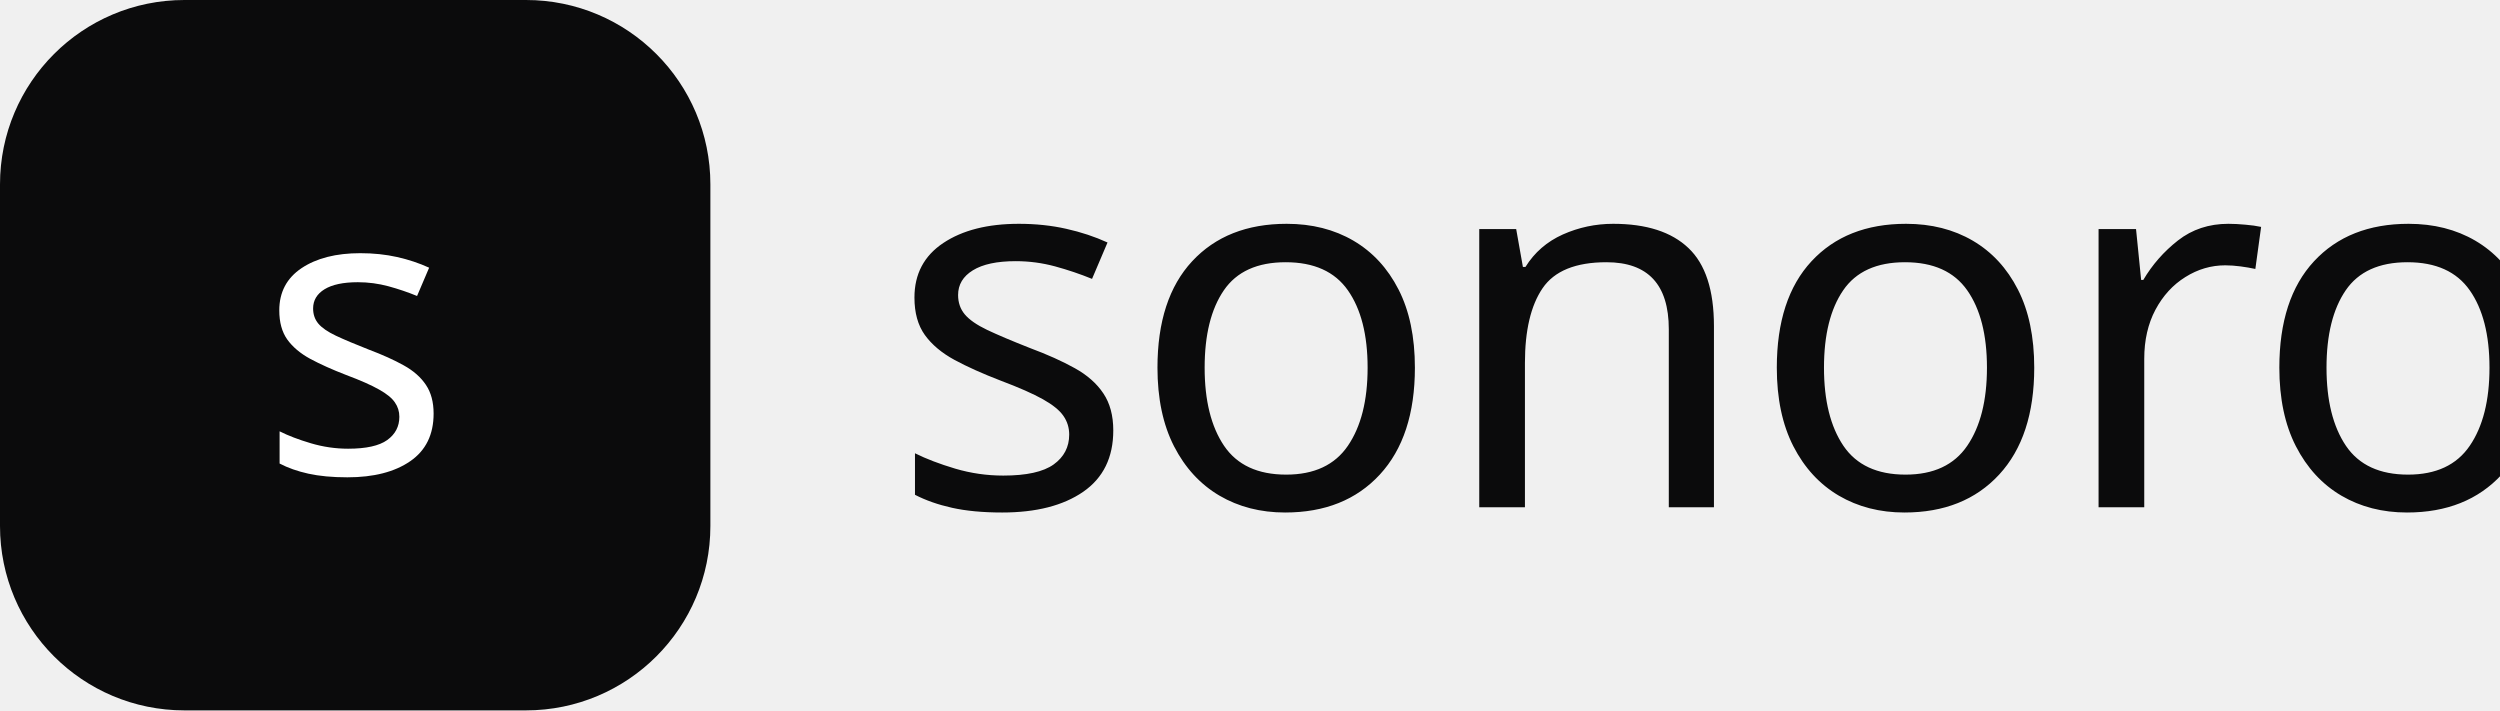
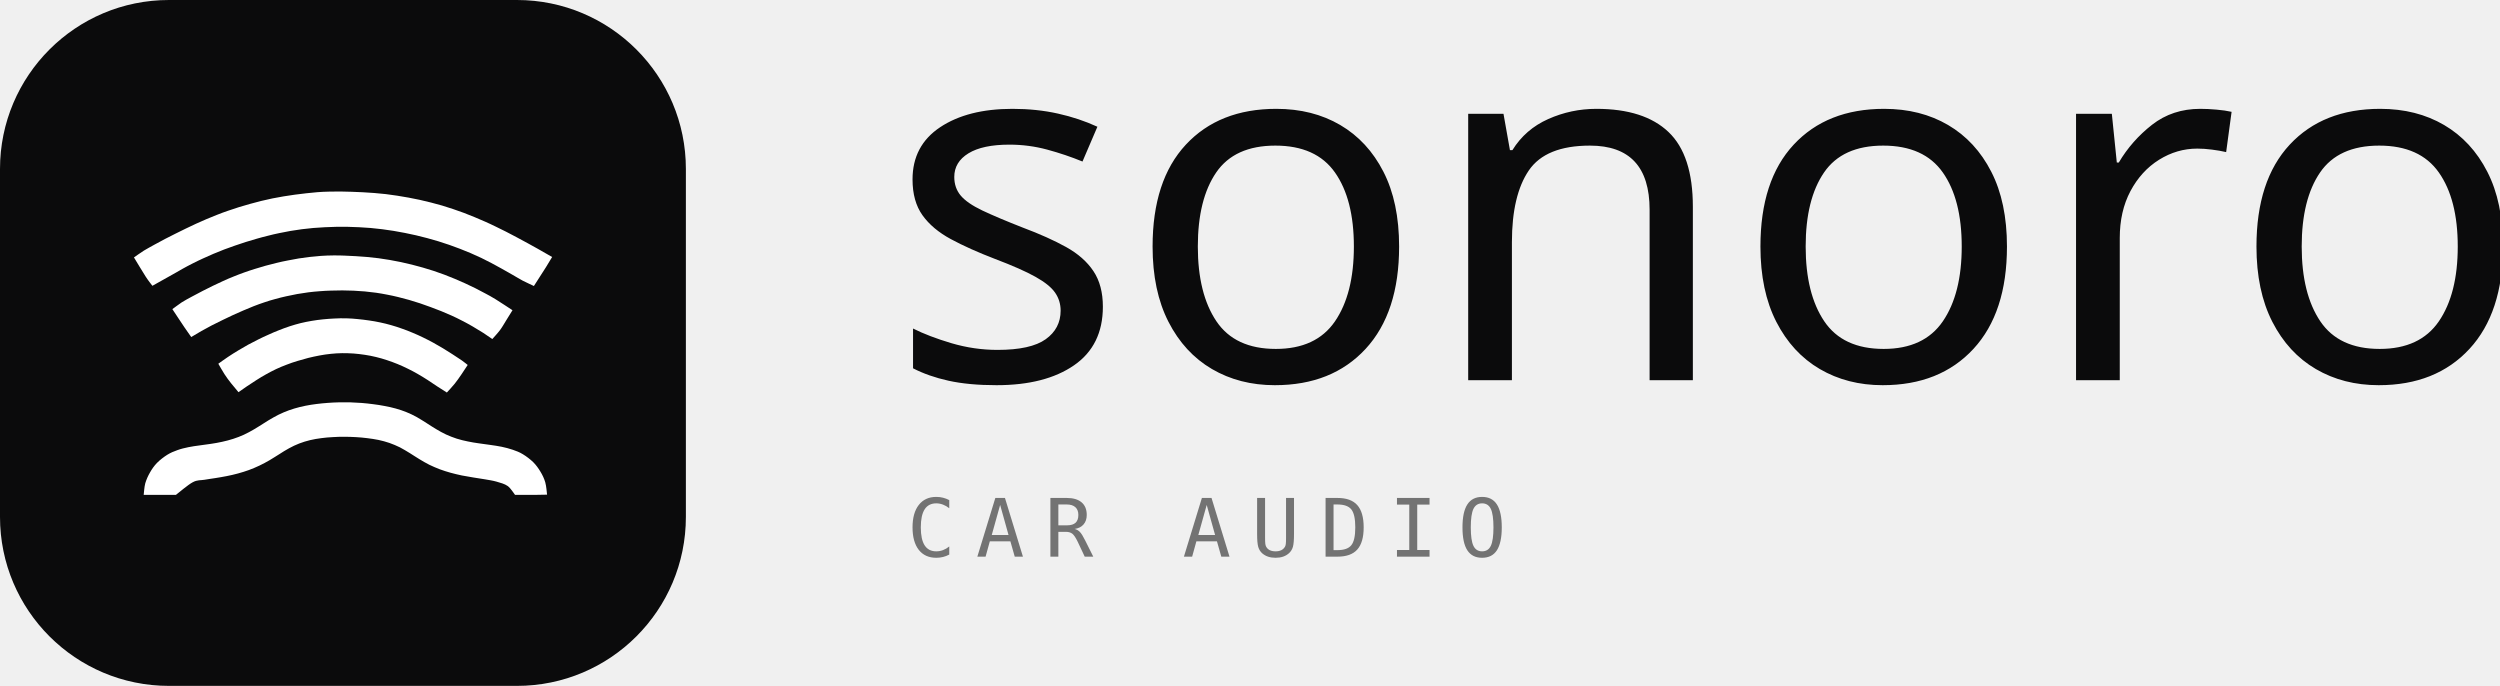
- <svg xmlns="http://www.w3.org/2000/svg" viewBox="0 0 366 104" width="366" height="104">
-   <defs />
-   <rect width="104" height="104" rx="27" fill="#0B0B0C" />
-   <text x="52" y="46.395" dominant-baseline="central" text-anchor="middle" style="font-family:'Bakbak One',sans-serif;font-size:59px" fill="#FFFFFF">s</text>
-   <text x="130" y="44.78" dominant-baseline="central" style="font-family:'Bakbak One',sans-serif;font-size:76px;letter-spacing:-1.14px" fill="#0B0B0C">sonoro</text>
+ <svg xmlns="http://www.w3.org/2000/svg" viewBox="0 0 1006 276" width="1006" height="276">
+   <rect width="276" height="276" rx="68" fill="#0B0B0C" />
+   <g transform="scale(2.76)" fill="#FFFFFF">
+     <path d="M80.5 37.47C80.35 37.72 80.03 38.26 79.59 38.97C79.15 39.67 78.13 41.24 77.84 41.7L77.84 41.7C77.57 41.57 76.74 41.19 76.21 40.92C75.68 40.64 75.2 40.33 74.68 40.04C74.16 39.74 73.62 39.43 73.11 39.15C72.61 38.87 72.15 38.62 71.66 38.36C71.17 38.1 70.67 37.85 70.16 37.6C69.66 37.36 69.15 37.13 68.63 36.91C68.12 36.69 67.6 36.48 67.08 36.28C66.56 36.08 66.03 35.89 65.5 35.7C64.98 35.52 64.44 35.35 63.91 35.18C63.38 35.02 62.84 34.87 62.3 34.72C61.76 34.58 61.21 34.44 60.67 34.31C60.13 34.19 59.58 34.07 59.03 33.96C58.48 33.85 57.93 33.75 57.38 33.66C56.83 33.57 56.27 33.49 55.72 33.42C55.16 33.35 54.61 33.29 54.05 33.24C53.49 33.2 52.94 33.16 52.38 33.13C51.82 33.1 51.26 33.08 50.7 33.07C50.14 33.07 49.58 33.07 49.02 33.07C48.46 33.08 47.9 33.1 47.35 33.13C46.79 33.16 46.23 33.19 45.67 33.24C45.12 33.29 44.56 33.35 44.01 33.42C43.45 33.49 42.9 33.58 42.35 33.67C41.8 33.77 41.25 33.87 40.7 33.99C40.15 34.1 39.61 34.23 39.07 34.37C38.52 34.5 37.98 34.65 37.45 34.8C36.91 34.95 36.37 35.11 35.84 35.28C35.3 35.45 34.77 35.63 34.25 35.81C33.72 35.99 33.19 36.18 32.67 36.38C32.15 36.58 31.63 36.79 31.11 37.01C30.6 37.23 30.09 37.45 29.58 37.69C29.07 37.92 28.56 38.17 28.07 38.42C27.58 38.67 27.11 38.91 26.62 39.19C26.12 39.46 25.84 39.64 25.11 40.05C24.38 40.46 22.7 41.4 22.22 41.67L22.22 41.67C22.06 41.45 21.69 41.02 21.24 40.33C20.79 39.64 19.82 38 19.53 37.53L19.53 37.53C19.77 37.37 20.47 36.86 20.96 36.55C21.46 36.25 21.98 35.97 22.5 35.68C23.02 35.4 23.57 35.1 24.08 34.83C24.59 34.56 25.06 34.32 25.56 34.08C26.05 33.83 26.56 33.58 27.06 33.34C27.57 33.09 28.07 32.85 28.58 32.62C29.09 32.39 29.6 32.16 30.12 31.94C30.63 31.72 31.15 31.51 31.67 31.31C32.19 31.1 32.72 30.91 33.24 30.73C33.77 30.54 34.3 30.37 34.84 30.2C35.37 30.03 35.91 29.88 36.45 29.73C36.98 29.58 37.53 29.43 38.07 29.3C38.61 29.17 39.16 29.05 39.71 28.93C40.25 28.82 40.8 28.72 41.35 28.63C41.9 28.54 42.46 28.46 43.01 28.38C43.56 28.31 44.1 28.24 44.65 28.18C45.19 28.12 45.73 28.06 46.27 28.02C46.82 27.98 47.36 27.95 47.9 27.94C48.45 27.92 49 27.92 49.56 27.92C50.11 27.93 50.67 27.94 51.23 27.96C51.78 27.97 52.34 28 52.9 28.03C53.46 28.06 54.02 28.09 54.58 28.14C55.13 28.18 55.69 28.24 56.25 28.3C56.8 28.37 57.36 28.44 57.91 28.53C58.46 28.61 59.01 28.71 59.56 28.81C60.11 28.91 60.66 29.02 61.21 29.14C61.75 29.26 62.3 29.39 62.84 29.53C63.38 29.67 63.92 29.81 64.46 29.97C64.99 30.13 65.53 30.3 66.06 30.48C66.59 30.66 67.11 30.85 67.64 31.04C68.16 31.24 68.68 31.45 69.2 31.66C69.71 31.87 70.23 32.09 70.74 32.32C71.25 32.55 71.76 32.78 72.26 33.03C72.77 33.27 73.27 33.52 73.76 33.77C74.26 34.02 74.72 34.27 75.25 34.55C75.77 34.82 76.39 35.16 76.92 35.45C77.44 35.73 77.81 35.93 78.4 36.27C79 36.6 80.15 37.27 80.5 37.47Z" />
+     <path d="M74.72 45.23C74.57 45.47 74.12 46.2 73.82 46.68C73.52 47.16 73.26 47.64 72.92 48.1C72.58 48.56 71.97 49.21 71.78 49.43L71.78 49.43C71.56 49.28 70.93 48.84 70.45 48.53C69.97 48.23 69.44 47.9 68.92 47.6C68.4 47.3 67.84 46.99 67.32 46.73C66.81 46.46 66.34 46.24 65.84 46.01C65.34 45.79 64.83 45.57 64.32 45.36C63.81 45.16 63.3 44.96 62.78 44.77C62.27 44.58 61.75 44.39 61.23 44.22C60.71 44.05 60.18 43.88 59.65 43.73C59.13 43.58 58.59 43.44 58.06 43.31C57.53 43.18 56.99 43.06 56.45 42.96C55.91 42.85 55.37 42.76 54.83 42.68C54.28 42.61 53.74 42.54 53.19 42.49C52.64 42.44 52.09 42.41 51.54 42.38C51 42.36 50.45 42.34 49.9 42.34C49.35 42.34 48.8 42.35 48.25 42.37C47.7 42.39 47.15 42.41 46.6 42.46C46.05 42.5 45.51 42.55 44.96 42.62C44.42 42.69 43.87 42.78 43.33 42.87C42.79 42.97 42.25 43.08 41.72 43.2C41.18 43.32 40.65 43.45 40.12 43.6C39.59 43.74 39.06 43.9 38.54 44.08C38.02 44.25 37.51 44.44 36.99 44.64C36.48 44.84 35.97 45.05 35.47 45.27C34.96 45.49 34.46 45.71 33.96 45.94C33.46 46.17 32.99 46.39 32.47 46.65C31.95 46.9 31.36 47.2 30.84 47.46C30.33 47.73 29.87 47.98 29.37 48.26C28.88 48.54 28.13 48.99 27.88 49.14L27.88 49.14C27.73 48.91 27.24 48.24 26.93 47.78C26.62 47.33 26.31 46.85 26.01 46.4C25.7 45.94 25.27 45.29 25.13 45.07L25.13 45.07C25.36 44.91 26.03 44.39 26.5 44.08C26.97 43.78 27.44 43.54 27.95 43.26C28.46 42.99 29.05 42.67 29.56 42.41C30.08 42.14 30.54 41.91 31.04 41.67C31.53 41.43 32.03 41.19 32.53 40.97C33.03 40.74 33.54 40.52 34.05 40.32C34.55 40.11 35.07 39.92 35.59 39.73C36.1 39.55 36.62 39.37 37.15 39.21C37.67 39.04 38.2 38.89 38.73 38.74C39.26 38.6 39.79 38.46 40.33 38.33C40.86 38.2 41.4 38.08 41.94 37.98C42.48 37.87 43.02 37.77 43.56 37.68C44.1 37.6 44.64 37.53 45.18 37.46C45.71 37.4 46.2 37.35 46.77 37.31C47.35 37.27 48.05 37.24 48.63 37.24C49.21 37.23 49.72 37.25 50.26 37.27C50.81 37.29 51.36 37.31 51.91 37.35C52.45 37.38 53 37.42 53.55 37.47C54.1 37.52 54.64 37.58 55.19 37.65C55.73 37.72 56.28 37.81 56.82 37.9C57.36 37.99 57.9 38.1 58.44 38.21C58.98 38.32 59.51 38.45 60.04 38.58C60.58 38.71 61.11 38.86 61.64 39.01C62.16 39.16 62.69 39.32 63.21 39.49C63.73 39.67 64.25 39.85 64.77 40.04C65.28 40.24 65.79 40.44 66.3 40.65C66.81 40.86 67.31 41.08 67.81 41.31C68.31 41.54 68.81 41.78 69.3 42.02C69.79 42.27 70.26 42.51 70.75 42.78C71.25 43.05 71.61 43.23 72.27 43.64C72.93 44.05 74.31 44.96 74.72 45.23Z" />
+     <path d="M68.19 53.21C68.04 53.44 67.58 54.15 67.26 54.61C66.95 55.07 66.64 55.51 66.29 55.95C65.94 56.39 65.34 57.02 65.15 57.23L65.15 57.23C64.92 57.08 64.23 56.66 63.77 56.35C63.3 56.05 62.83 55.71 62.36 55.41C61.89 55.11 61.43 54.82 60.95 54.55C60.47 54.27 59.98 54.01 59.49 53.77C58.99 53.52 58.48 53.29 57.97 53.08C57.46 52.87 56.94 52.68 56.42 52.51C55.89 52.33 55.36 52.18 54.82 52.05C54.28 51.92 53.74 51.81 53.19 51.73C52.64 51.65 52.09 51.58 51.54 51.54C50.99 51.5 50.43 51.49 49.88 51.49C49.33 51.5 48.77 51.53 48.23 51.59C47.68 51.64 47.13 51.73 46.58 51.83C46.04 51.93 45.5 52.05 44.96 52.18C44.42 52.32 43.89 52.47 43.36 52.63C42.83 52.79 42.3 52.97 41.79 53.17C41.27 53.36 40.76 53.58 40.26 53.81C39.76 54.05 39.26 54.31 38.78 54.58C38.3 54.84 37.84 55.13 37.38 55.42C36.92 55.71 36.46 56.02 36.02 56.31C35.59 56.6 34.98 57.03 34.77 57.18L34.77 57.18C34.59 56.96 34.04 56.32 33.7 55.89C33.35 55.45 33.03 55.02 32.72 54.54C32.41 54.07 31.98 53.28 31.83 53.03L31.83 53.03C32.06 52.87 32.75 52.36 33.24 52.04C33.72 51.71 34.25 51.39 34.74 51.09C35.22 50.8 35.68 50.53 36.17 50.26C36.65 50 37.15 49.74 37.64 49.5C38.14 49.25 38.64 49.01 39.15 48.79C39.65 48.56 40.16 48.34 40.68 48.14C41.19 47.94 41.71 47.74 42.24 47.57C42.77 47.4 43.3 47.24 43.83 47.11C44.37 46.98 44.92 46.87 45.46 46.78C46.01 46.68 46.56 46.62 47.1 46.56C47.65 46.51 48.15 46.46 48.72 46.44C49.29 46.41 49.94 46.39 50.51 46.41C51.08 46.42 51.59 46.47 52.14 46.52C52.69 46.57 53.24 46.64 53.79 46.72C54.34 46.8 54.89 46.89 55.43 47.01C55.97 47.12 56.51 47.26 57.04 47.41C57.57 47.56 58.1 47.73 58.62 47.92C59.14 48.1 59.66 48.3 60.17 48.52C60.68 48.73 61.19 48.96 61.68 49.2C62.18 49.44 62.68 49.7 63.16 49.96C63.65 50.23 64.14 50.51 64.6 50.79C65.07 51.07 65.51 51.36 65.97 51.65C66.42 51.94 66.95 52.28 67.32 52.54C67.69 52.8 68.05 53.1 68.19 53.21Z" />
+     <path d="M79.76 72.12C79.48 72.12 78.86 72.14 78.08 72.15C77.3 72.16 75.59 72.15 75.09 72.15L75.09 72.15C74.91 71.94 74.47 71.18 74.02 70.86C73.57 70.54 72.96 70.39 72.39 70.22C71.83 70.06 71.19 69.97 70.62 69.87C70.05 69.77 69.53 69.7 68.98 69.61C68.43 69.52 67.88 69.43 67.33 69.32C66.79 69.2 66.24 69.08 65.71 68.93C65.17 68.78 64.64 68.61 64.12 68.42C63.6 68.22 63.09 68 62.59 67.76C62.09 67.51 61.62 67.23 61.14 66.94C60.66 66.66 60.21 66.34 59.73 66.05C59.26 65.77 58.79 65.47 58.3 65.22C57.8 64.98 57.3 64.76 56.78 64.58C56.26 64.4 55.72 64.26 55.18 64.14C54.64 64.03 54.08 63.95 53.53 63.88C52.98 63.81 52.42 63.76 51.86 63.73C51.31 63.7 50.75 63.68 50.19 63.68C49.63 63.68 49.07 63.69 48.52 63.73C47.96 63.76 47.4 63.8 46.85 63.88C46.3 63.95 45.75 64.04 45.21 64.17C44.68 64.3 44.14 64.46 43.63 64.66C43.12 64.85 42.62 65.1 42.14 65.36C41.65 65.62 41.19 65.92 40.72 66.22C40.24 66.51 39.78 66.82 39.3 67.1C38.82 67.38 38.33 67.64 37.83 67.88C37.33 68.12 36.82 68.33 36.29 68.53C35.77 68.72 35.24 68.88 34.7 69.03C34.16 69.18 33.62 69.3 33.07 69.41C32.53 69.52 31.97 69.61 31.42 69.7C30.88 69.79 30.35 69.85 29.8 69.95C29.24 70.05 28.79 69.94 28.1 70.31C27.4 70.68 26.06 71.84 25.65 72.15L25.65 72.15C25.36 72.15 24.72 72.15 23.93 72.15C23.15 72.15 21.44 72.15 20.95 72.15L20.95 72.15C20.99 71.87 21.03 71.01 21.18 70.46C21.34 69.92 21.58 69.38 21.87 68.88C22.15 68.39 22.47 67.92 22.89 67.49C23.31 67.06 23.89 66.62 24.38 66.31C24.88 66 25.35 65.81 25.86 65.63C26.37 65.44 26.92 65.31 27.46 65.2C28 65.08 28.55 65.02 29.1 64.94C29.65 64.85 30.21 64.8 30.76 64.71C31.31 64.62 31.86 64.54 32.4 64.41C32.95 64.29 33.49 64.15 34.01 63.98C34.54 63.81 35.06 63.61 35.56 63.38C36.06 63.15 36.55 62.88 37.03 62.6C37.51 62.33 37.97 62.01 38.45 61.72C38.92 61.43 39.38 61.12 39.87 60.86C40.35 60.59 40.85 60.33 41.36 60.12C41.87 59.9 42.39 59.72 42.92 59.56C43.45 59.4 43.99 59.27 44.53 59.16C45.07 59.05 45.62 58.97 46.16 58.9C46.71 58.83 47.25 58.78 47.79 58.74C48.33 58.7 48.87 58.67 49.42 58.66C49.97 58.65 50.52 58.65 51.07 58.66C51.63 58.68 52.18 58.71 52.74 58.75C53.3 58.8 53.85 58.85 54.41 58.93C54.96 59 55.51 59.08 56.06 59.19C56.61 59.29 57.15 59.41 57.69 59.56C58.22 59.71 58.75 59.88 59.26 60.09C59.77 60.29 60.27 60.54 60.75 60.8C61.24 61.07 61.7 61.38 62.17 61.67C62.64 61.96 63.1 62.29 63.58 62.56C64.05 62.84 64.54 63.12 65.04 63.35C65.54 63.58 66.06 63.78 66.58 63.95C67.11 64.12 67.65 64.25 68.2 64.36C68.74 64.48 69.29 64.56 69.84 64.64C70.4 64.73 70.95 64.78 71.5 64.87C72.06 64.95 72.61 65.03 73.15 65.14C73.69 65.26 74.24 65.39 74.75 65.57C75.27 65.75 75.74 65.92 76.24 66.23C76.74 66.53 77.32 66.97 77.75 67.39C78.17 67.81 78.5 68.28 78.79 68.76C79.09 69.25 79.34 69.77 79.5 70.33C79.66 70.89 79.72 71.82 79.76 72.12Z" />
+   </g>
+   <text x="357" y="153" style="font-family:'Bakbak One',sans-serif;font-size:200px" fill="#0B0B0C">sonoro</text>
+   <text x="365" y="224" style="font-family:'JetBrains Mono',monospace;font-size:32.4px;letter-spacing:8.2px" fill="#737373">CAR AUDIO</text>
</svg>
